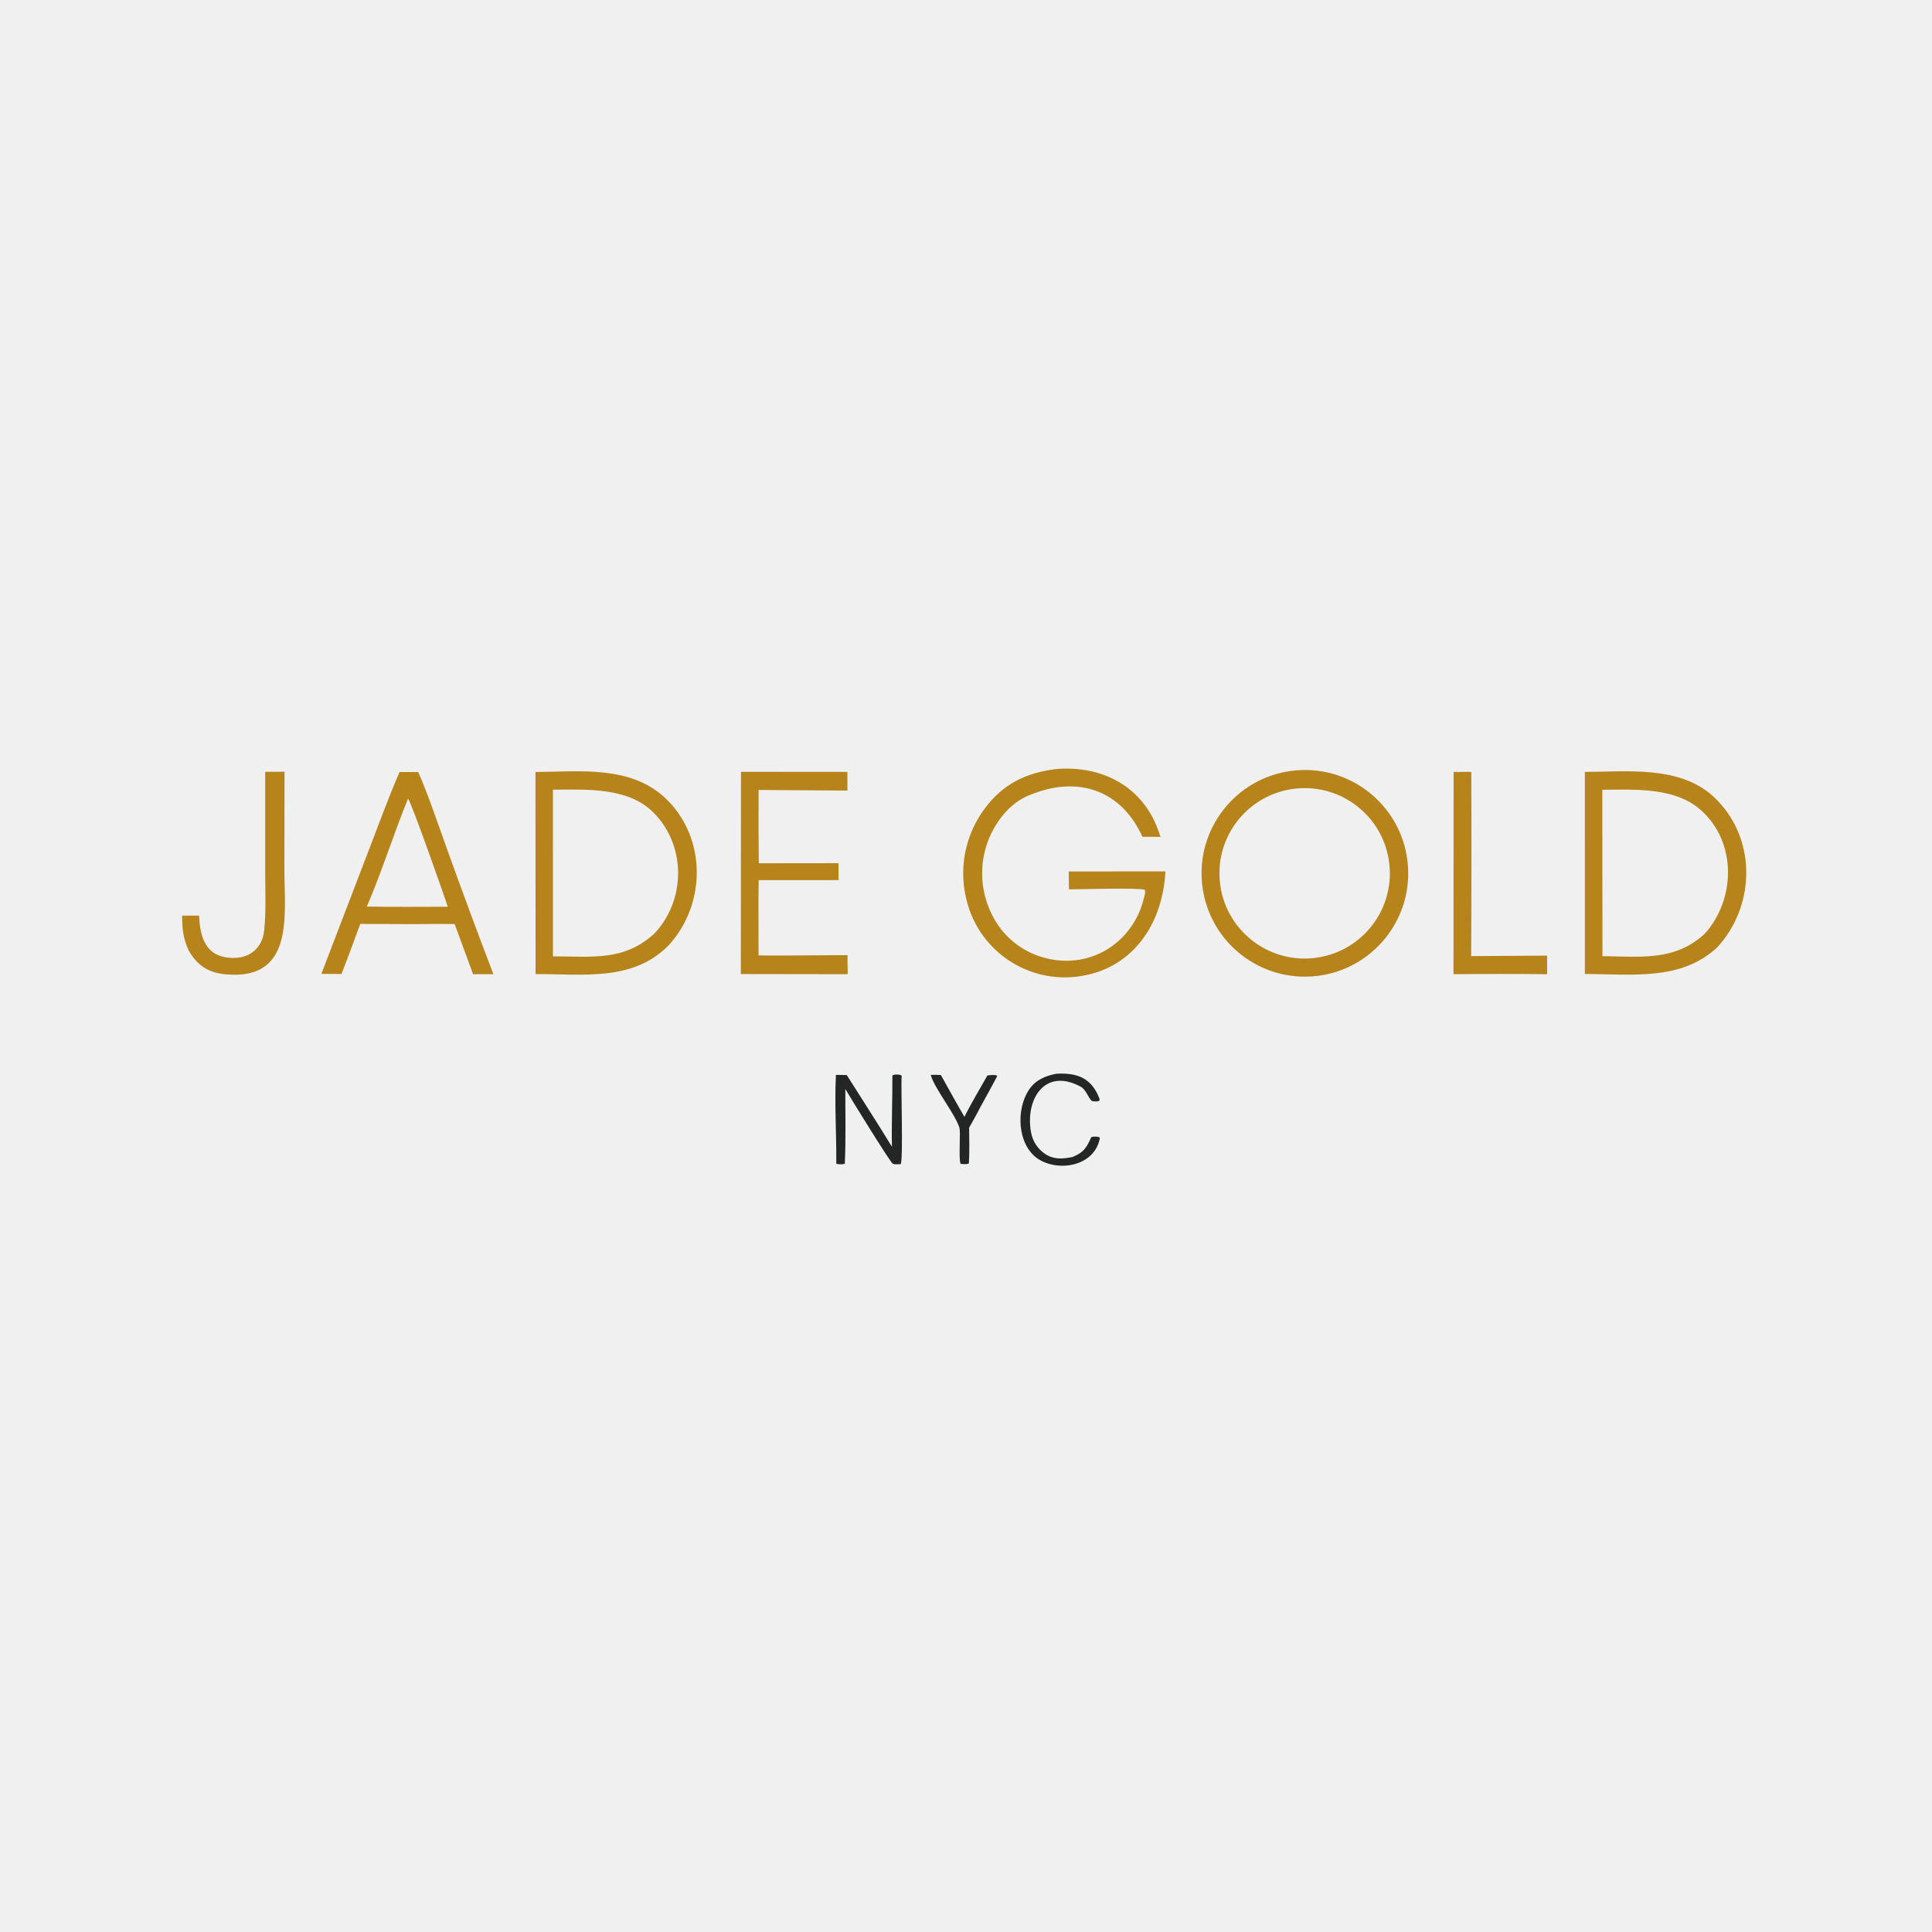
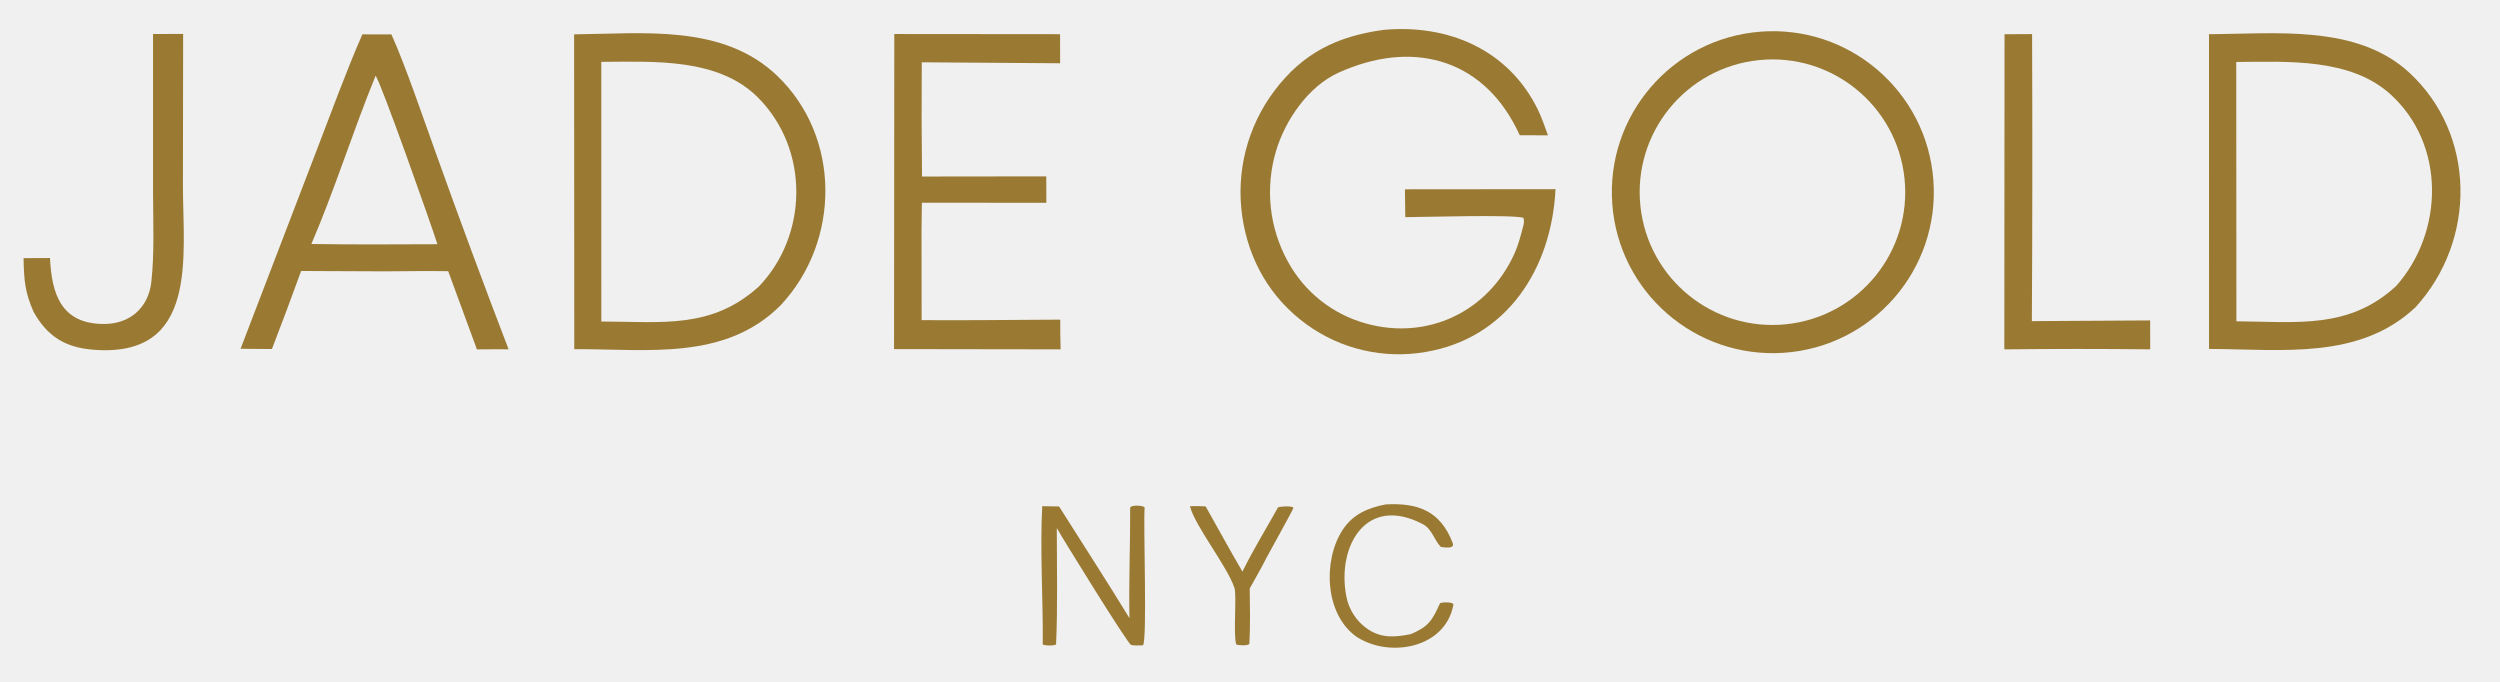
- <svg xmlns="http://www.w3.org/2000/svg" style="display: block;" version="1.1" viewBox="0 0 2048 2048">
+ <svg xmlns="http://www.w3.org/2000/svg" style="display: block;" version="1.1" viewBox="177 795 1701 464">
  <defs>
    <mask id="lp-cut" maskUnits="userSpaceOnUse" x="0" y="0" width="2048" height="2048">
      <rect x="0" y="0" width="2048" height="2048" fill="#fff" />
      <path d="M 1373.65 835.92 C 1423.26 830.771 1467.65 866.803 1472.82 916.411 C 1477.99 966.019 1441.97 1010.43 1392.37 1015.61 C 1342.74 1020.8 1298.3 984.762 1293.13 935.129 C 1287.96 885.495 1324.01 841.072 1373.65 835.92 z" fill="#000" transform="translate(0,0)" />
      <path d="M 1698.54 837.172 C 1733.28 836.958 1776.13 834.347 1803.5 859.187 C 1841.23 893.419 1839.75 952.989 1807.44 989.482 C 1775.51 1019.13 1739.96 1013.96 1698.65 1013.6 L 1698.54 837.172 z" fill="#000" transform="translate(0,0)" />
      <path d="M 586.12 837.091 C 621.76 836.895 665.686 834.332 692.605 861.239 C 727.969 896.587 726.89 955.073 693.266 990.006 C 660.99 1019.07 627.566 1013.85 586.144 1013.76 L 586.12 837.091 z" fill="#000" transform="translate(0,0)" />
      <path d="M 432.55 846.602 C 435.568 849.248 470.82 949.057 474.619 961.166 L 433.6 961.292 C 418.687 961.342 403.774 961.243 388.863 960.997 C 404.249 925.421 417.543 883.134 432.55 846.602 z" fill="#000" transform="translate(0,0)" />
    </mask>
  </defs>
  <g mask="url(#lp-cut)">
-     <path d="M 1374.52 816.573 C 1435.11 811.738 1488.05 857.158 1492.48 917.776 C 1496.91 978.393 1451.13 1031.03 1390.49 1035.05 C 1330.41 1039.04 1278.38 993.789 1273.99 933.742 C 1269.6 873.694 1314.5 821.362 1374.52 816.573 z" fill="rgb(183,131,27)" transform="translate(0,0)" />
-     <path d="M 1680 818.248 C 1724.98 818.101 1780.29 811.46 1815.99 844.155 C 1862.02 886.309 1862.09 958.747 1820.42 1004.14 C 1782.14 1040.02 1729.84 1032.61 1680.02 1032.42 L 1680 818.248 z" fill="rgb(183,131,27)" transform="translate(0,0)" />
-     <path d="M 567.623 818.369 C 614.899 817.923 668.938 811.207 705.885 846.641 C 749.289 888.269 748.877 959.064 708.316 1002.52 C 670.427 1040.77 617.059 1032.35 567.73 1032.57 L 567.623 818.369 z" fill="rgb(183,131,27)" transform="translate(0,0)" />
-     <path d="M 423.56 818.375 L 443.322 818.422 C 452.63 838.865 465.744 877.517 473.58 899.203 C 489.565 943.876 506.054 988.367 523.044 1032.67 C 515.939 1032.58 508.613 1032.7 501.487 1032.73 L 481.95 979.514 C 467.771 979.281 452.976 979.558 438.75 979.626 L 381.893 979.384 C 375.441 997.148 368.817 1014.85 362.023 1032.48 L 340.669 1032.32 L 392.555 896.978 C 402.266 871.84 412.806 842.788 423.56 818.375 z" fill="rgb(183,131,27)" transform="translate(0,0)" />
-     <path d="M 1118.29 815.331 C 1162.31 811.287 1203.39 828.73 1223.34 869.534 C 1226.05 875.088 1228.14 881.256 1230.23 887.078 L 1211.07 887.036 C 1210.29 885.351 1209.47 883.682 1208.62 882.029 C 1184.2 833.938 1136.65 822.236 1087.71 844.466 C 1067.24 853.769 1051.57 876.475 1045.2 897.782 C 1037.68 922.958 1040.61 950.102 1053.34 973.091 C 1064.62 993.737 1083.81 1008.91 1106.5 1015.13 C 1148.21 1026.72 1189.42 1007.19 1207.3 967.812 C 1210.26 961.284 1211.85 954.719 1213.67 947.805 C 1214.03 945.402 1214.02 945.546 1213.51 943.166 C 1204.64 940.869 1146.12 942.714 1133.15 942.753 L 1132.92 923.803 L 1235.38 923.706 C 1232.73 977.404 1202.73 1025.19 1146.79 1034.51 C 1118.42 1039.39 1089.29 1032.62 1065.98 1015.72 C 1041.41 997.871 1026.61 972.193 1022.22 942.217 C 1017.86 912.08 1025.65 881.444 1043.88 857.053 C 1063.43 830.969 1086.77 819.68 1118.29 815.331 z" fill="rgb(183,131,27)" transform="translate(0,0)" />
-     <path d="M 785.474 818.15 L 898.27 818.251 L 898.313 838.042 L 804.174 837.391 C 803.989 863.296 804.045 889.202 804.345 915.106 L 888.875 915.001 L 888.947 932.984 L 804.263 932.938 L 804.005 951.648 L 804.084 1012.82 C 835.348 1013.04 867.092 1012.62 898.39 1012.48 C 898.3 1019.21 898.511 1025.97 898.657 1032.7 L 785.308 1032.53 L 785.474 818.15 z" fill="rgb(183,131,27)" transform="translate(0,0)" />
-     <path d="M 281.126 818.149 L 301.607 818.067 L 301.467 921.766 C 301.523 969.457 312.33 1038.97 240.122 1032.92 C 221.276 1031.34 209.187 1023.82 199.882 1007.26 C 193.854 993.621 193.35 985.579 193.02 970.641 L 211.017 970.559 C 212.146 994.922 218.585 1015.24 247.303 1015.43 C 265.183 1015.64 278.027 1004.56 279.98 986.694 C 282.111 967.201 281.191 946.621 281.137 926.97 L 281.126 818.149 z" fill="rgb(183,131,27)" transform="translate(0,0)" />
-     <path d="M 1540.88 818.291 L 1559.63 818.193 C 1559.91 883.294 1559.86 948.396 1559.48 1013.5 L 1639.97 1013.01 L 1640 1032.69 C 1606.91 1032.34 1573.82 1032.34 1540.74 1032.71 L 1540.88 818.291 z" fill="rgb(183,131,27)" transform="translate(0,0)" />
-     <path d="M 945.479 1215.57 C 944.968 1190.65 946.085 1165.37 945.971 1140.44 C 946.38 1138.32 955.952 1138.84 955.813 1140.51 C 954.839 1152.18 957.657 1229.69 954.727 1234.08 C 952.274 1234.02 948.828 1234.5 946.5 1233.75 C 944.26 1233.03 900.314 1161.91 896.044 1154.29 C 896.038 1180.5 896.727 1207.3 895.561 1233.26 C 895.505 1234.53 886.471 1234.46 886.483 1233.26 C 886.785 1202.88 884.523 1169.73 886.133 1139.42 C 889.951 1139.44 893.769 1139.49 897.586 1139.59 C 913.779 1165.25 929.58 1189.58 945.479 1215.57 z" fill="rgb(36,38,37)" transform="translate(0,0)" />
-     <path d="M 1119.81 1138.2 C 1141.63 1137 1157.06 1142.52 1165.42 1164.49 C 1167.29 1169.41 1157.1 1166.87 1157.43 1167.2 C 1153.15 1163.12 1151.39 1154.97 1145.22 1151.71 C 1106.71 1131.34 1086.54 1166.39 1092.99 1200.5 C 1094.67 1209.79 1100.04 1218 1107.89 1223.24 C 1117.34 1229.47 1126.63 1228.49 1136.91 1226.47 C 1148.66 1221.5 1151.43 1217.4 1156.68 1205.66 C 1157.18 1204.54 1166.26 1204.41 1165.89 1206.48 C 1160.45 1236.18 1122.23 1242.93 1099.93 1228.21 C 1078.19 1212.88 1077.06 1176.06 1090.53 1155.53 C 1097.56 1144.82 1107.77 1140.54 1119.81 1138.2 z" fill="rgb(36,38,37)" transform="translate(0,0)" />
-     <path d="M 986.644 1139.41 C 990.609 1139.32 993.332 1139.27 997.328 1139.55 C 1005.63 1154.23 1013.82 1169.4 1022.36 1183.92 C 1029.51 1169.3 1038.63 1154.47 1046.56 1140.24 C 1046.84 1139.73 1056.15 1138.82 1057.06 1140.54 C 1056.84 1141.86 1040.53 1171.01 1038.68 1174.59 C 1035.44 1181.09 1030.88 1189.05 1027.31 1195.38 C 1027.45 1207.76 1027.79 1220.74 1027.06 1233 C 1026.43 1234.65 1018.32 1234.06 1018.11 1233.4 C 1016.03 1227.04 1018.56 1199.92 1016.91 1195.01 C 1011.81 1179.85 990.042 1152.98 986.644 1139.41 z" fill="rgb(36,38,37)" transform="translate(0,0)" />
+     <path d="M 1374.52 816.573 C 1435.11 811.738 1488.05 857.158 1492.48 917.776 C 1496.91 978.393 1451.13 1031.03 1390.49 1035.05 C 1330.41 1039.04 1278.38 993.789 1273.99 933.742 C 1269.6 873.694 1314.5 821.362 1374.52 816.573 z" fill="#9A7A33" transform="translate(0,0)" />
+     <path d="M 1680 818.248 C 1724.98 818.101 1780.29 811.46 1815.99 844.155 C 1862.02 886.309 1862.09 958.747 1820.42 1004.14 C 1782.14 1040.02 1729.84 1032.61 1680.02 1032.42 L 1680 818.248 z" fill="#9A7A33" transform="translate(0,0)" />
+     <path d="M 567.623 818.369 C 614.899 817.923 668.938 811.207 705.885 846.641 C 749.289 888.269 748.877 959.064 708.316 1002.52 C 670.427 1040.77 617.059 1032.35 567.73 1032.57 L 567.623 818.369 z" fill="#9A7A33" transform="translate(0,0)" />
+     <path d="M 423.56 818.375 L 443.322 818.422 C 452.63 838.865 465.744 877.517 473.58 899.203 C 489.565 943.876 506.054 988.367 523.044 1032.67 C 515.939 1032.58 508.613 1032.7 501.487 1032.73 L 481.95 979.514 C 467.771 979.281 452.976 979.558 438.75 979.626 L 381.893 979.384 C 375.441 997.148 368.817 1014.85 362.023 1032.48 L 340.669 1032.32 L 392.555 896.978 C 402.266 871.84 412.806 842.788 423.56 818.375 z" fill="#9A7A33" transform="translate(0,0)" />
+     <path d="M 1118.29 815.331 C 1162.31 811.287 1203.39 828.73 1223.34 869.534 C 1226.05 875.088 1228.14 881.256 1230.23 887.078 L 1211.07 887.036 C 1210.29 885.351 1209.47 883.682 1208.62 882.029 C 1184.2 833.938 1136.65 822.236 1087.71 844.466 C 1067.24 853.769 1051.57 876.475 1045.2 897.782 C 1037.68 922.958 1040.61 950.102 1053.34 973.091 C 1064.62 993.737 1083.81 1008.91 1106.5 1015.13 C 1148.21 1026.72 1189.42 1007.19 1207.3 967.812 C 1210.26 961.284 1211.85 954.719 1213.67 947.805 C 1214.03 945.402 1214.02 945.546 1213.51 943.166 C 1204.64 940.869 1146.12 942.714 1133.15 942.753 L 1132.92 923.803 L 1235.38 923.706 C 1232.73 977.404 1202.73 1025.19 1146.79 1034.51 C 1118.42 1039.39 1089.29 1032.62 1065.98 1015.72 C 1041.41 997.871 1026.61 972.193 1022.22 942.217 C 1017.86 912.08 1025.65 881.444 1043.88 857.053 C 1063.43 830.969 1086.77 819.68 1118.29 815.331 z" fill="#9A7A33" transform="translate(0,0)" />
+     <path d="M 785.474 818.15 L 898.27 818.251 L 898.313 838.042 L 804.174 837.391 C 803.989 863.296 804.045 889.202 804.345 915.106 L 888.875 915.001 L 888.947 932.984 L 804.263 932.938 L 804.005 951.648 L 804.084 1012.82 C 835.348 1013.04 867.092 1012.62 898.39 1012.48 C 898.3 1019.21 898.511 1025.97 898.657 1032.7 L 785.308 1032.53 L 785.474 818.15 z" fill="#9A7A33" transform="translate(0,0)" />
+     <path d="M 281.126 818.149 L 301.607 818.067 L 301.467 921.766 C 301.523 969.457 312.33 1038.97 240.122 1032.92 C 221.276 1031.34 209.187 1023.82 199.882 1007.26 C 193.854 993.621 193.35 985.579 193.02 970.641 L 211.017 970.559 C 212.146 994.922 218.585 1015.24 247.303 1015.43 C 265.183 1015.64 278.027 1004.56 279.98 986.694 C 282.111 967.201 281.191 946.621 281.137 926.97 L 281.126 818.149 z" fill="#9A7A33" transform="translate(0,0)" />
+     <path d="M 1540.88 818.291 L 1559.63 818.193 C 1559.91 883.294 1559.86 948.396 1559.48 1013.5 L 1639.97 1013.01 L 1640 1032.69 C 1606.91 1032.34 1573.82 1032.34 1540.74 1032.71 L 1540.88 818.291 z" fill="#9A7A33" transform="translate(0,0)" />
+     <path d="M 945.479 1215.57 C 944.968 1190.65 946.085 1165.37 945.971 1140.44 C 946.38 1138.32 955.952 1138.84 955.813 1140.51 C 954.839 1152.18 957.657 1229.69 954.727 1234.08 C 952.274 1234.02 948.828 1234.5 946.5 1233.75 C 944.26 1233.03 900.314 1161.91 896.044 1154.29 C 896.038 1180.5 896.727 1207.3 895.561 1233.26 C 895.505 1234.53 886.471 1234.46 886.483 1233.26 C 886.785 1202.88 884.523 1169.73 886.133 1139.42 C 889.951 1139.44 893.769 1139.49 897.586 1139.59 C 913.779 1165.25 929.58 1189.58 945.479 1215.57 z" fill="#9A7A33" transform="translate(0,0)" />
+     <path d="M 1119.81 1138.2 C 1141.63 1137 1157.06 1142.52 1165.42 1164.49 C 1167.29 1169.41 1157.1 1166.87 1157.43 1167.2 C 1153.15 1163.12 1151.39 1154.97 1145.22 1151.71 C 1106.71 1131.34 1086.54 1166.39 1092.99 1200.5 C 1094.67 1209.79 1100.04 1218 1107.89 1223.24 C 1117.34 1229.47 1126.63 1228.49 1136.91 1226.47 C 1148.66 1221.5 1151.43 1217.4 1156.68 1205.66 C 1157.18 1204.54 1166.26 1204.41 1165.89 1206.48 C 1160.45 1236.18 1122.23 1242.93 1099.93 1228.21 C 1078.19 1212.88 1077.06 1176.06 1090.53 1155.53 C 1097.56 1144.82 1107.77 1140.54 1119.81 1138.2 z" fill="#9A7A33" transform="translate(0,0)" />
+     <path d="M 986.644 1139.41 C 990.609 1139.32 993.332 1139.27 997.328 1139.55 C 1005.63 1154.23 1013.82 1169.4 1022.36 1183.92 C 1029.51 1169.3 1038.63 1154.47 1046.56 1140.24 C 1046.84 1139.73 1056.15 1138.82 1057.06 1140.54 C 1056.84 1141.86 1040.53 1171.01 1038.68 1174.59 C 1035.44 1181.09 1030.88 1189.05 1027.31 1195.38 C 1027.45 1207.76 1027.79 1220.74 1027.06 1233 C 1026.43 1234.65 1018.32 1234.06 1018.11 1233.4 C 1016.03 1227.04 1018.56 1199.92 1016.91 1195.01 C 1011.81 1179.85 990.042 1152.98 986.644 1139.41 z" fill="#9A7A33" transform="translate(0,0)" />
  </g>
</svg>
